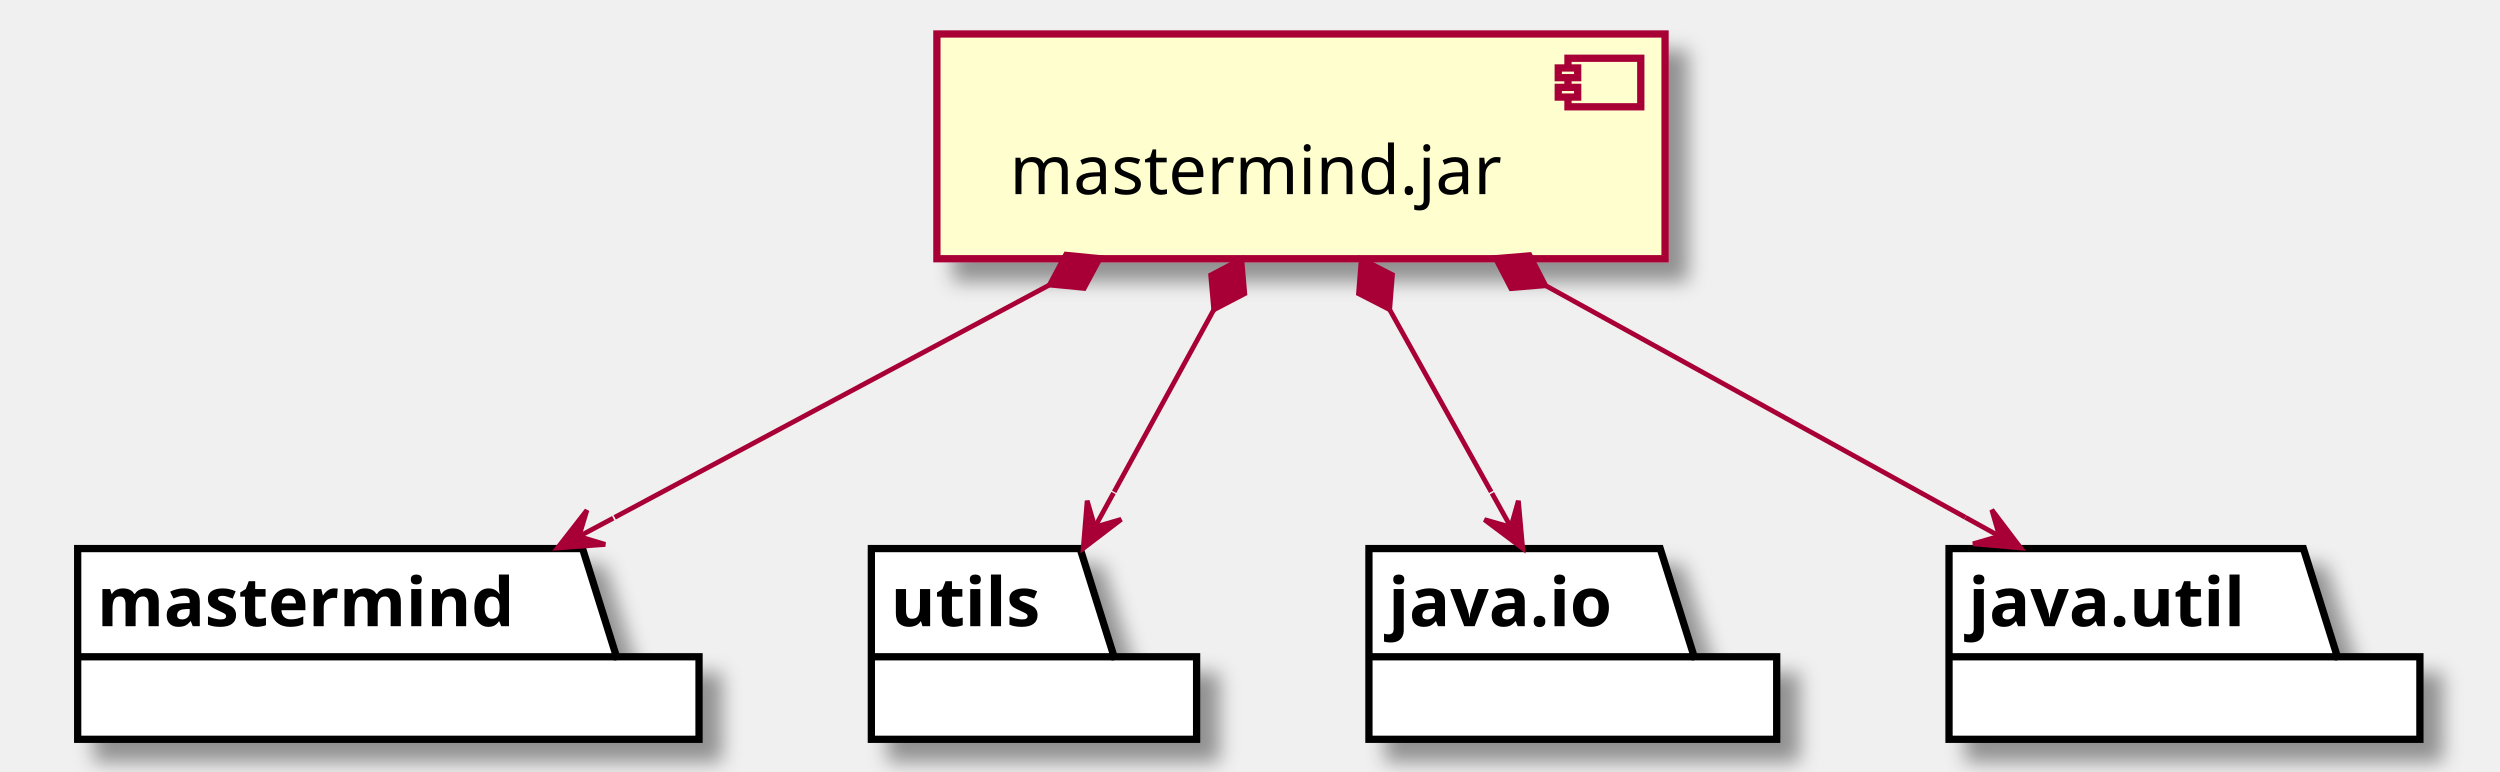
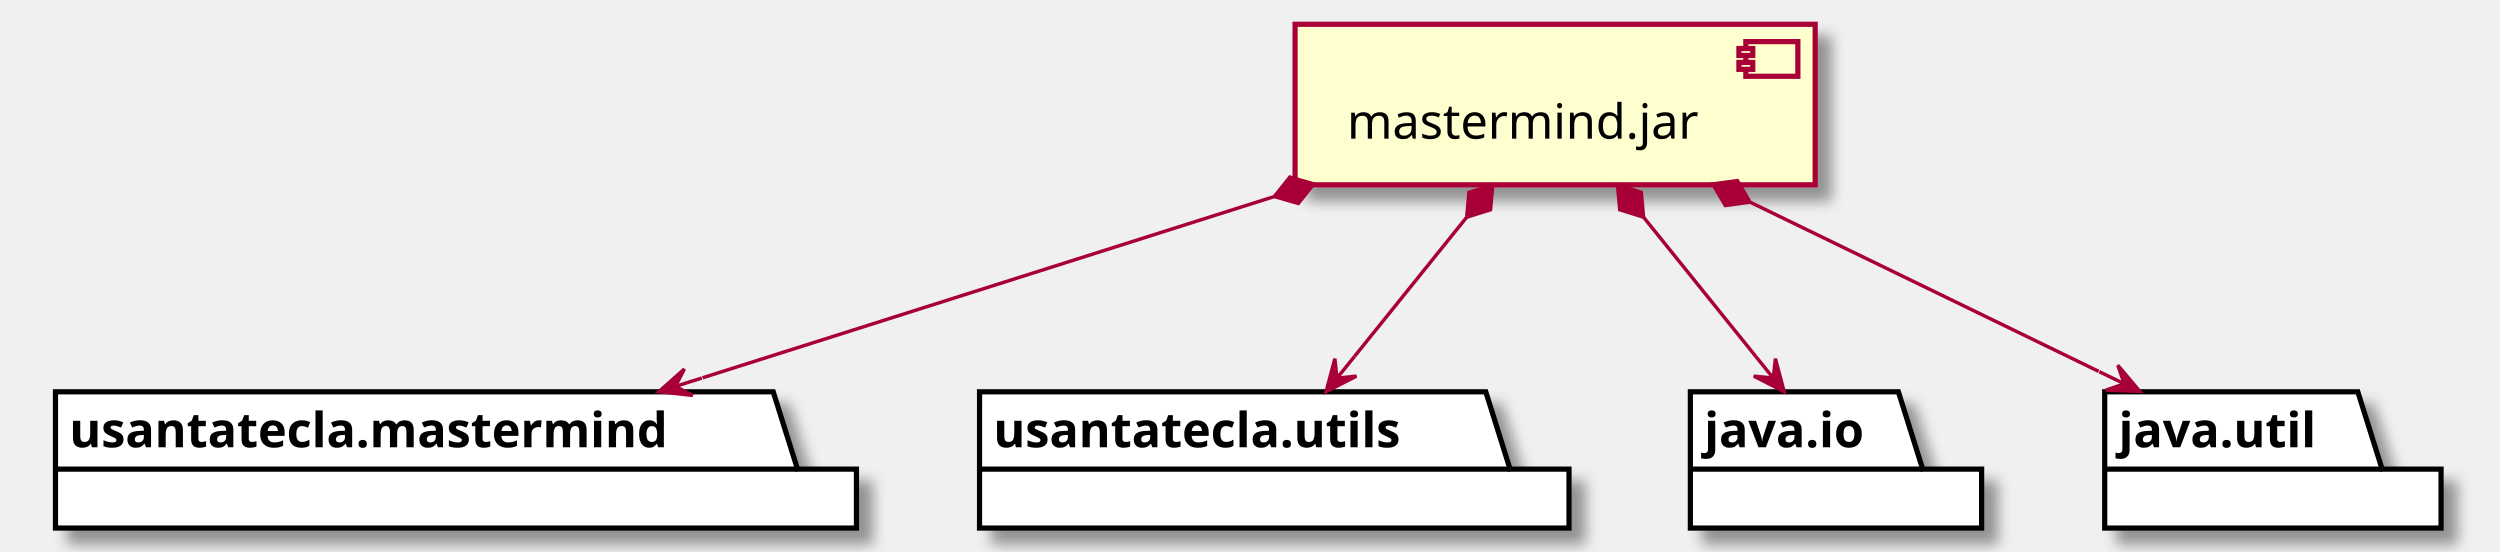
- <svg xmlns="http://www.w3.org/2000/svg" contentScriptType="application/ecmascript" contentStyleType="text/css" height="159px" preserveAspectRatio="none" style="width:515px;height:159px;" version="1.1" viewBox="0 0 515 159" width="515px" zoomAndPan="magnify">
+ <svg xmlns="http://www.w3.org/2000/svg" contentScriptType="application/ecmascript" contentStyleType="text/css" height="159px" preserveAspectRatio="none" style="width:721px;height:159px;" version="1.1" viewBox="0 0 721 159" width="721px" zoomAndPan="magnify">
  <defs>
-     <filter height="300%" id="f4r6b04e9xg41" width="300%" x="-1" y="-1">
+     <filter height="300%" id="f1f91zd008whld" width="300%" x="-1" y="-1">
      <feGaussianBlur result="blurOut" stdDeviation="2.0" />
      <feColorMatrix in="blurOut" result="blurOut2" type="matrix" values="0 0 0 0 0 0 0 0 0 0 0 0 0 0 0 0 0 0 .4 0" />
      <feOffset dx="4.0" dy="4.0" in="blurOut2" result="blurOut3" />
      <feBlend in="SourceGraphic" in2="blurOut3" mode="normal" />
    </filter>
  </defs>
  <g>
-     <polygon fill="#FFFFFF" filter="url(#f4r6b04e9xg41)" points="16,113,120,113,127,135.297,144,135.297,144,152.297,16,152.297,16,113" style="stroke: #000000; stroke-width: 1.5;" />
-     <line style="stroke: #000000; stroke-width: 1.5;" x1="16" x2="127" y1="135.297" y2="135.297" />
-     <text fill="#000000" font-family="sans-serif" font-size="14" font-weight="bold" lengthAdjust="spacingAndGlyphs" textLength="98" x="20" y="128.995">mastermind</text>
-     <polygon fill="#FFFFFF" filter="url(#f4r6b04e9xg41)" points="179.5,113,222.5,113,229.5,135.297,246.5,135.297,246.5,152.297,179.5,152.297,179.5,113" style="stroke: #000000; stroke-width: 1.5;" />
-     <line style="stroke: #000000; stroke-width: 1.5;" x1="179.5" x2="229.5" y1="135.297" y2="135.297" />
-     <text fill="#000000" font-family="sans-serif" font-size="14" font-weight="bold" lengthAdjust="spacingAndGlyphs" textLength="37" x="183.5" y="128.995">utils</text>
-     <polygon fill="#FFFFFF" filter="url(#f4r6b04e9xg41)" points="282,113,342,113,349,135.297,366,135.297,366,152.297,282,152.297,282,113" style="stroke: #000000; stroke-width: 1.5;" />
-     <line style="stroke: #000000; stroke-width: 1.5;" x1="282" x2="349" y1="135.297" y2="135.297" />
-     <text fill="#000000" font-family="sans-serif" font-size="14" font-weight="bold" lengthAdjust="spacingAndGlyphs" textLength="54" x="286" y="128.995">java.io</text>
-     <polygon fill="#FFFFFF" filter="url(#f4r6b04e9xg41)" points="401.5,113,474.5,113,481.5,135.297,498.5,135.297,498.5,152.297,401.5,152.297,401.5,113" style="stroke: #000000; stroke-width: 1.5;" />
-     <line style="stroke: #000000; stroke-width: 1.5;" x1="401.5" x2="481.5" y1="135.297" y2="135.297" />
-     <text fill="#000000" font-family="sans-serif" font-size="14" font-weight="bold" lengthAdjust="spacingAndGlyphs" textLength="67" x="405.5" y="128.995">java.util</text>
-     <rect fill="#FEFECE" filter="url(#f4r6b04e9xg41)" height="46.297" style="stroke: #A80036; stroke-width: 1.5;" width="150" x="193" y="7" />
-     <rect fill="#FEFECE" height="10" style="stroke: #A80036; stroke-width: 1.5;" width="15" x="323" y="12" />
-     <rect fill="#FEFECE" height="2" style="stroke: #A80036; stroke-width: 1.5;" width="4" x="321" y="14" />
-     <rect fill="#FEFECE" height="2" style="stroke: #A80036; stroke-width: 1.5;" width="4" x="321" y="18" />
-     <text fill="#000000" font-family="sans-serif" font-size="14" lengthAdjust="spacingAndGlyphs" textLength="110" x="208" y="39.995">mastermind.jar</text>
-     <path d="M216.16,58.712 C216.16,58.712 153.387,92.269 126.618,106.579 " fill="none" id="jar-mastermind" style="stroke: #A80036; stroke-width: 1.0;" />
-     <polygon fill="#A80036" points="114.854,112.868,124.677,112.152,119.263,110.51,120.904,105.097,114.854,112.868" style="stroke: #A80036; stroke-width: 1.0;" />
-     <line style="stroke: #A80036; stroke-width: 1.0;" x1="119.263" x2="126.319" y1="110.51" y2="106.739" />
-     <polygon fill="#A80036" points="226.743,53.055,219.566,52.356,216.16,58.712,223.337,59.411,226.743,53.055" style="stroke: #A80036; stroke-width: 1.0;" />
-     <path d="M250.033,63.831 C250.033,63.831 235.783,89.869 229.513,101.326 " fill="none" id="jar-utils" style="stroke: #A80036; stroke-width: 1.0;" />
-     <polygon fill="#A80036" points="223.146,112.961,230.976,106.986,225.547,108.575,223.958,103.145,223.146,112.961" style="stroke: #A80036; stroke-width: 1.0;" />
-     <line style="stroke: #A80036; stroke-width: 1.0;" x1="225.547" x2="229.387" y1="108.575" y2="101.557" />
-     <polygon fill="#A80036" points="255.794,53.304,249.405,56.647,250.033,63.831,256.423,60.488,255.794,53.304" style="stroke: #A80036; stroke-width: 1.0;" />
-     <path d="M286.269,63.787 C286.269,63.787 300.803,89.869 307.186,101.326 " fill="none" id="jar-java.io" style="stroke: #A80036; stroke-width: 1.0;" />
-     <polygon fill="#A80036" points="313.67,112.961,312.783,103.152,311.236,108.593,305.795,107.046,313.67,112.961" style="stroke: #A80036; stroke-width: 1.0;" />
-     <line style="stroke: #A80036; stroke-width: 1.0;" x1="311.236" x2="307.341" y1="108.593" y2="101.605" />
-     <polygon fill="#A80036" points="280.428,53.304,279.854,60.492,286.269,63.787,286.843,56.599,280.428,53.304" style="stroke: #A80036; stroke-width: 1.0;" />
-     <path d="M318.446,58.856 C318.446,58.856 378.955,92.269 404.869,106.579 " fill="none" id="jar-java.util" style="stroke: #A80036; stroke-width: 1.0;" />
-     <polygon fill="#A80036" points="416.259,112.868,410.314,105.016,411.882,110.451,406.447,112.019,416.259,112.868" style="stroke: #A80036; stroke-width: 1.0;" />
-     <line style="stroke: #A80036; stroke-width: 1.0;" x1="411.882" x2="404.878" y1="110.451" y2="106.584" />
-     <polygon fill="#A80036" points="307.941,53.055,311.26,59.457,318.446,58.856,315.127,52.454,307.941,53.055" style="stroke: #A80036; stroke-width: 1.0;" />
+     <polygon fill="#FFFFFF" filter="url(#f1f91zd008whld)" points="16,113,223,113,230,135.297,247,135.297,247,152.297,16,152.297,16,113" style="stroke:#000000;stroke-width:1.5;" />
+     <line style="stroke:#000000;stroke-width:1.5;" x1="16" x2="230" y1="135.297" y2="135.297" />
+     <text fill="#000000" font-family="sans-serif" font-size="14" font-weight="bold" lengthAdjust="spacingAndGlyphs" textLength="201" x="20" y="128.995">usantatecla.mastermind</text>
+     <polygon fill="#FFFFFF" filter="url(#f1f91zd008whld)" points="282.5,113,428.5,113,435.5,135.297,452.5,135.297,452.5,152.297,282.5,152.297,282.5,113" style="stroke:#000000;stroke-width:1.5;" />
+     <line style="stroke:#000000;stroke-width:1.5;" x1="282.5" x2="435.5" y1="135.297" y2="135.297" />
+     <text fill="#000000" font-family="sans-serif" font-size="14" font-weight="bold" lengthAdjust="spacingAndGlyphs" textLength="140" x="286.5" y="128.995">usantatecla.utils</text>
+     <polygon fill="#FFFFFF" filter="url(#f1f91zd008whld)" points="487.5,113,547.5,113,554.5,135.297,571.5,135.297,571.5,152.297,487.5,152.297,487.5,113" style="stroke:#000000;stroke-width:1.5;" />
+     <line style="stroke:#000000;stroke-width:1.5;" x1="487.5" x2="554.5" y1="135.297" y2="135.297" />
+     <text fill="#000000" font-family="sans-serif" font-size="14" font-weight="bold" lengthAdjust="spacingAndGlyphs" textLength="54" x="491.5" y="128.995">java.io</text>
+     <polygon fill="#FFFFFF" filter="url(#f1f91zd008whld)" points="607,113,680,113,687,135.297,704,135.297,704,152.297,607,152.297,607,113" style="stroke:#000000;stroke-width:1.5;" />
+     <line style="stroke:#000000;stroke-width:1.5;" x1="607" x2="687" y1="135.297" y2="135.297" />
+     <text fill="#000000" font-family="sans-serif" font-size="14" font-weight="bold" lengthAdjust="spacingAndGlyphs" textLength="67" x="611" y="128.995">java.util</text>
+     <rect fill="#FEFECE" filter="url(#f1f91zd008whld)" height="46.297" style="stroke:#A80036;stroke-width:1.5;" width="150" x="373.5" y="7" />
+     <rect fill="#FEFECE" height="10" style="stroke:#A80036;stroke-width:1.5;" width="15" x="503.5" y="12" />
+     <rect fill="#FEFECE" height="2" style="stroke:#A80036;stroke-width:1.5;" width="4" x="501.5" y="14" />
+     <rect fill="#FEFECE" height="2" style="stroke:#A80036;stroke-width:1.5;" width="4" x="501.5" y="18" />
+     <text fill="#000000" font-family="sans-serif" font-size="14" lengthAdjust="spacingAndGlyphs" textLength="110" x="388.5" y="39.995">mastermind.jar</text>
+     <path d="M367.494,56.682 C367.494,56.682 251.159,93.564 202.622,108.952 " fill="none" id="jar-usantatecla.mastermind" style="stroke:#A80036;stroke-width:1.0;" />
+     <polygon fill="#A80036" points="190.011,112.95,199.799,114.042,194.777,111.438,197.381,106.416,190.011,112.95" style="stroke:#A80036;stroke-width:1.0;" />
+     <line style="stroke:#A80036;stroke-width:1.0;" x1="194.777" x2="202.404" y1="111.438" y2="109.021" />
+     <polygon fill="#A80036" points="378.933,53.055,372.005,51.055,367.494,56.682,374.422,58.681,378.933,53.055" style="stroke:#A80036;stroke-width:1.0;" />
+     <path d="M422.993,62.647 C422.993,62.647 400.483,90.577 390.606,102.832 " fill="none" id="jar-usantatecla.utils" style="stroke:#A80036;stroke-width:1.0;" />
+     <polygon fill="#A80036" points="382.442,112.961,391.204,108.463,385.579,109.067,384.975,103.443,382.442,112.961" style="stroke:#A80036;stroke-width:1.0;" />
+     <line style="stroke:#A80036;stroke-width:1.0;" x1="385.579" x2="390.6" y1="109.067" y2="102.839" />
+     <polygon fill="#A80036" points="430.523,53.304,423.643,55.466,422.993,62.647,429.872,60.486,430.523,53.304" style="stroke:#A80036;stroke-width:1.0;" />
+     <path d="M474.007,62.647 C474.007,62.647 496.517,90.577 506.394,102.832 " fill="none" id="jar-java.io" style="stroke:#A80036;stroke-width:1.0;" />
+     <polygon fill="#A80036" points="514.558,112.961,512.025,103.443,511.421,109.067,505.796,108.463,514.558,112.961" style="stroke:#A80036;stroke-width:1.0;" />
+     <line style="stroke:#A80036;stroke-width:1.0;" x1="511.421" x2="506.4" y1="109.067" y2="102.839" />
+     <polygon fill="#A80036" points="466.477,53.304,467.128,60.486,474.007,62.647,473.357,55.466,466.477,53.304" style="stroke:#A80036;stroke-width:1.0;" />
+     <path d="M504.722,58.297 C504.722,58.297 575.311,92.568 605.253,107.105 " fill="none" id="jar-java.util" style="stroke:#A80036;stroke-width:1.0;" />
+     <polygon fill="#A80036" points="617.124,112.868,610.774,105.339,612.626,110.684,607.281,112.536,617.124,112.868" style="stroke:#A80036;stroke-width:1.0;" />
+     <line style="stroke:#A80036;stroke-width:1.0;" x1="612.626" x2="605.429" y1="110.684" y2="107.19" />
+     <polygon fill="#A80036" points="493.927,53.055,497.577,59.274,504.722,58.297,501.072,52.078,493.927,53.055" style="stroke:#A80036;stroke-width:1.0;" />
  </g>
</svg>
